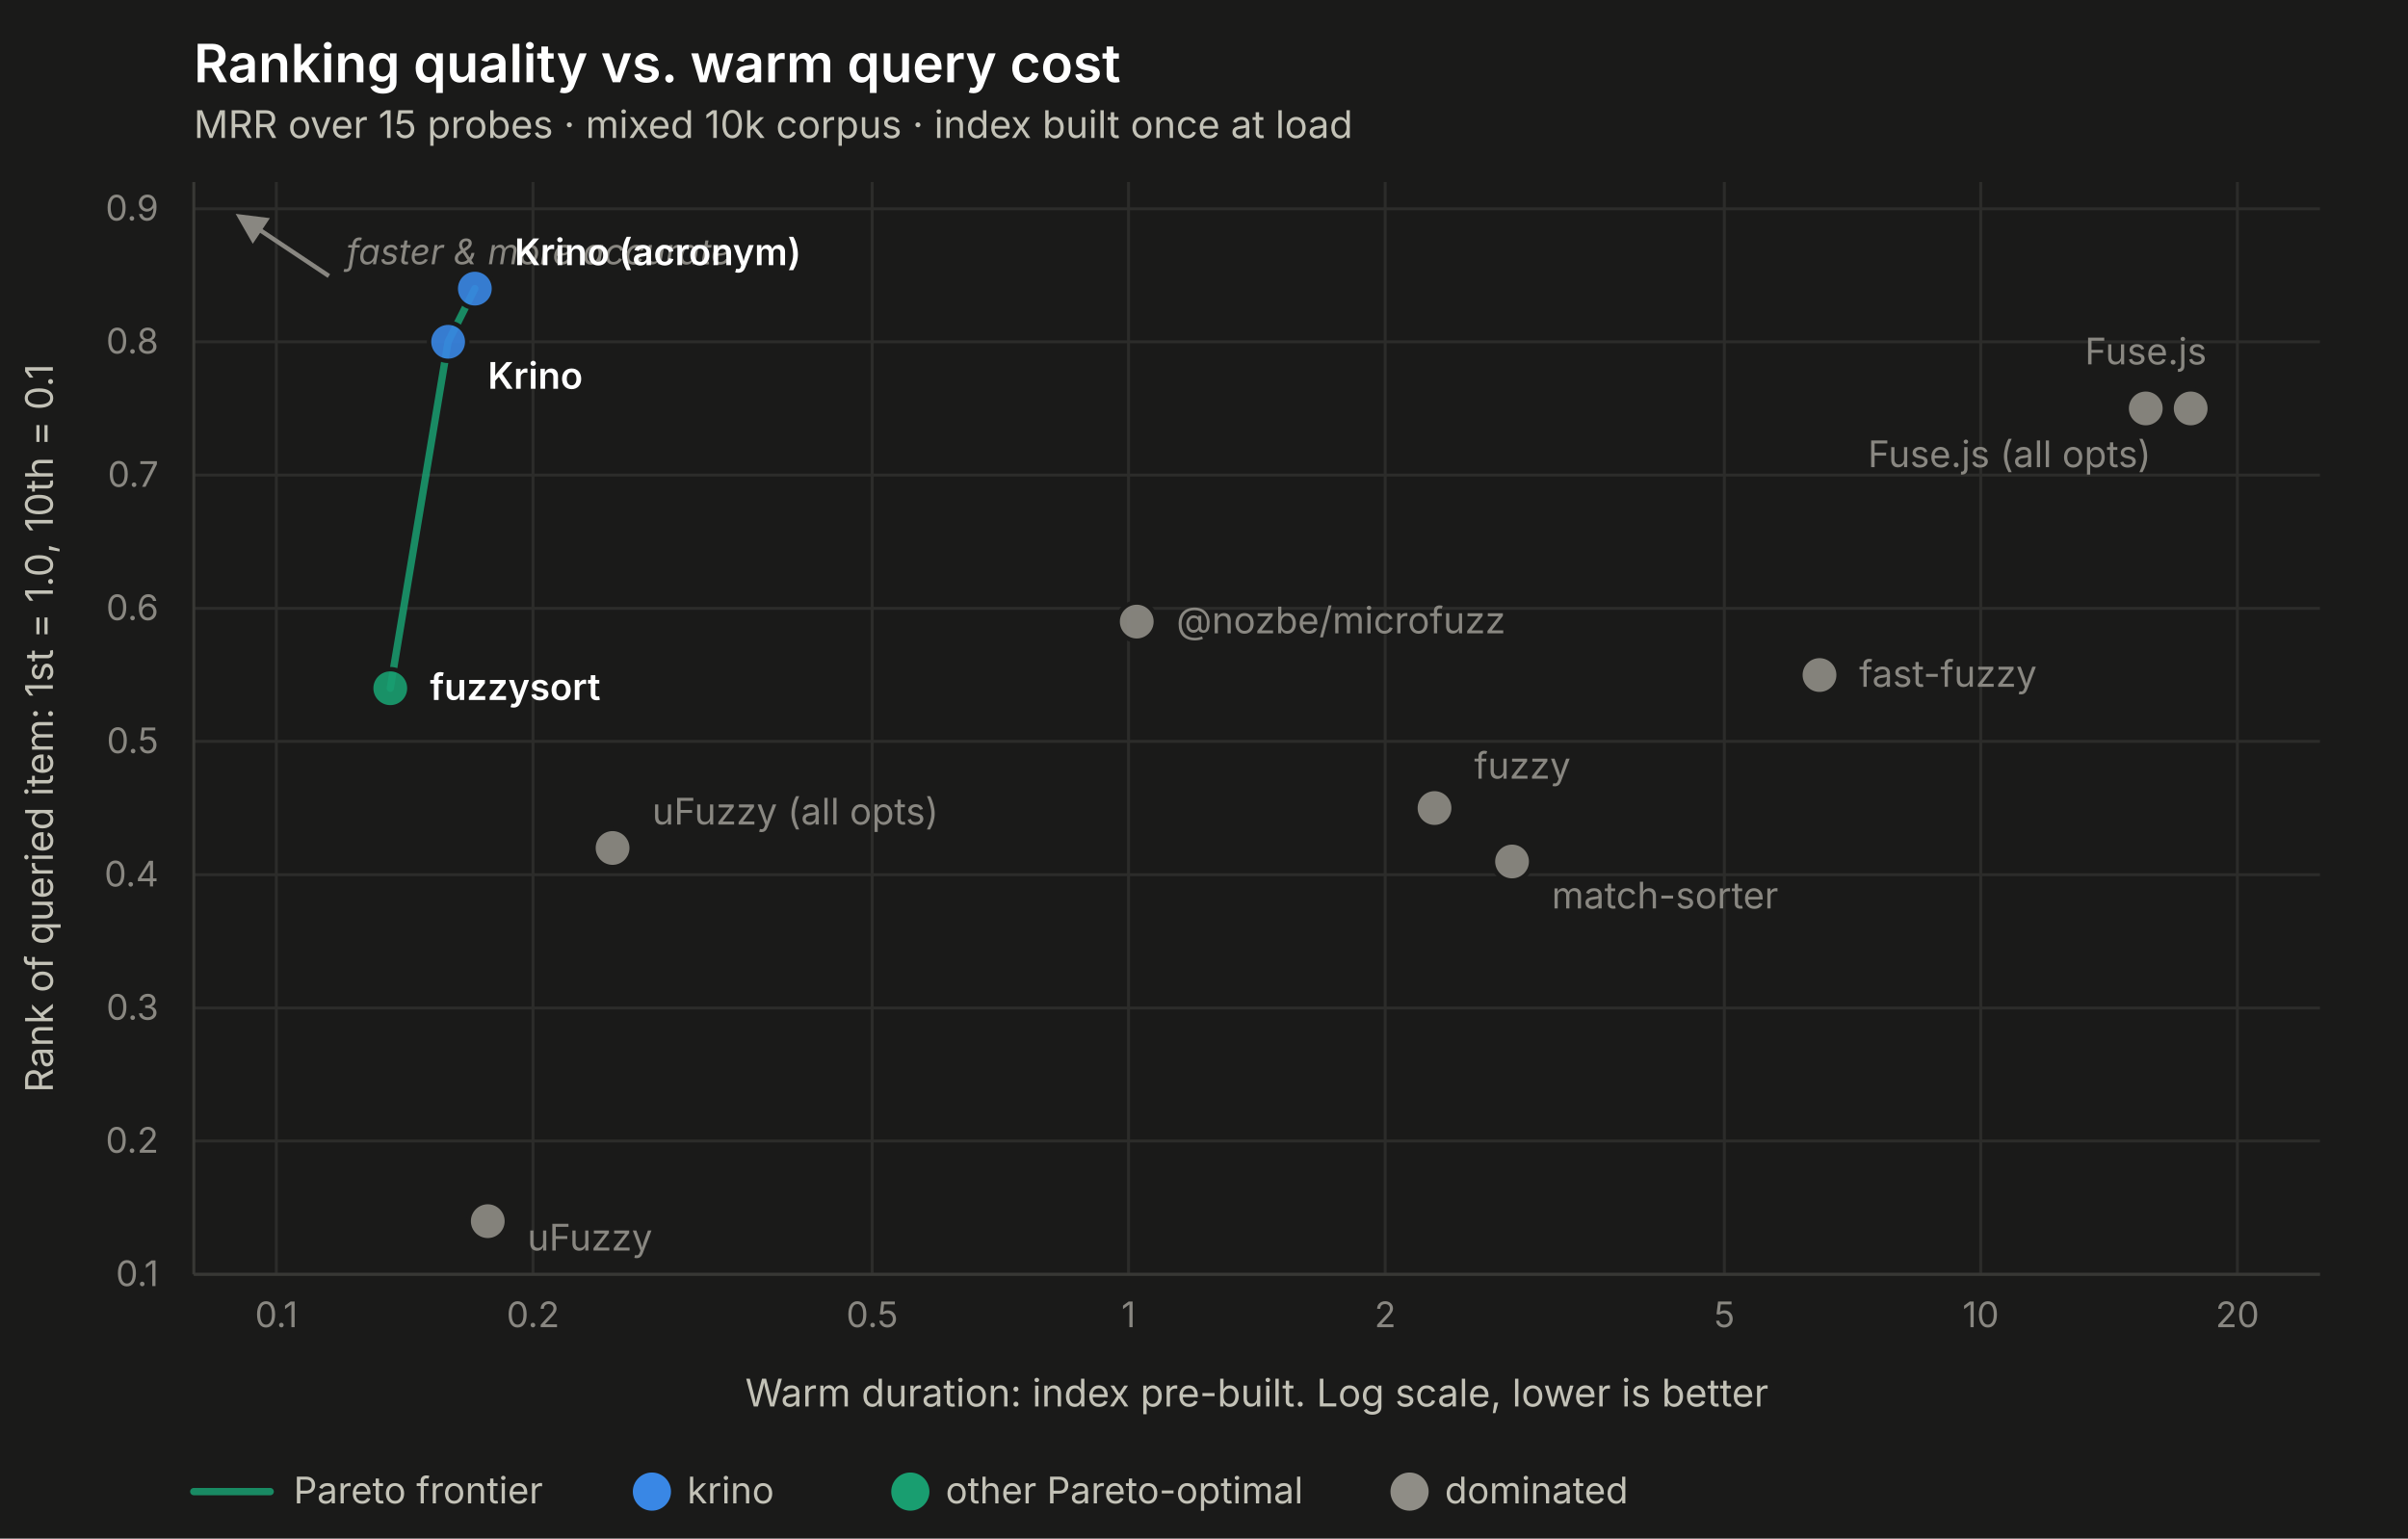
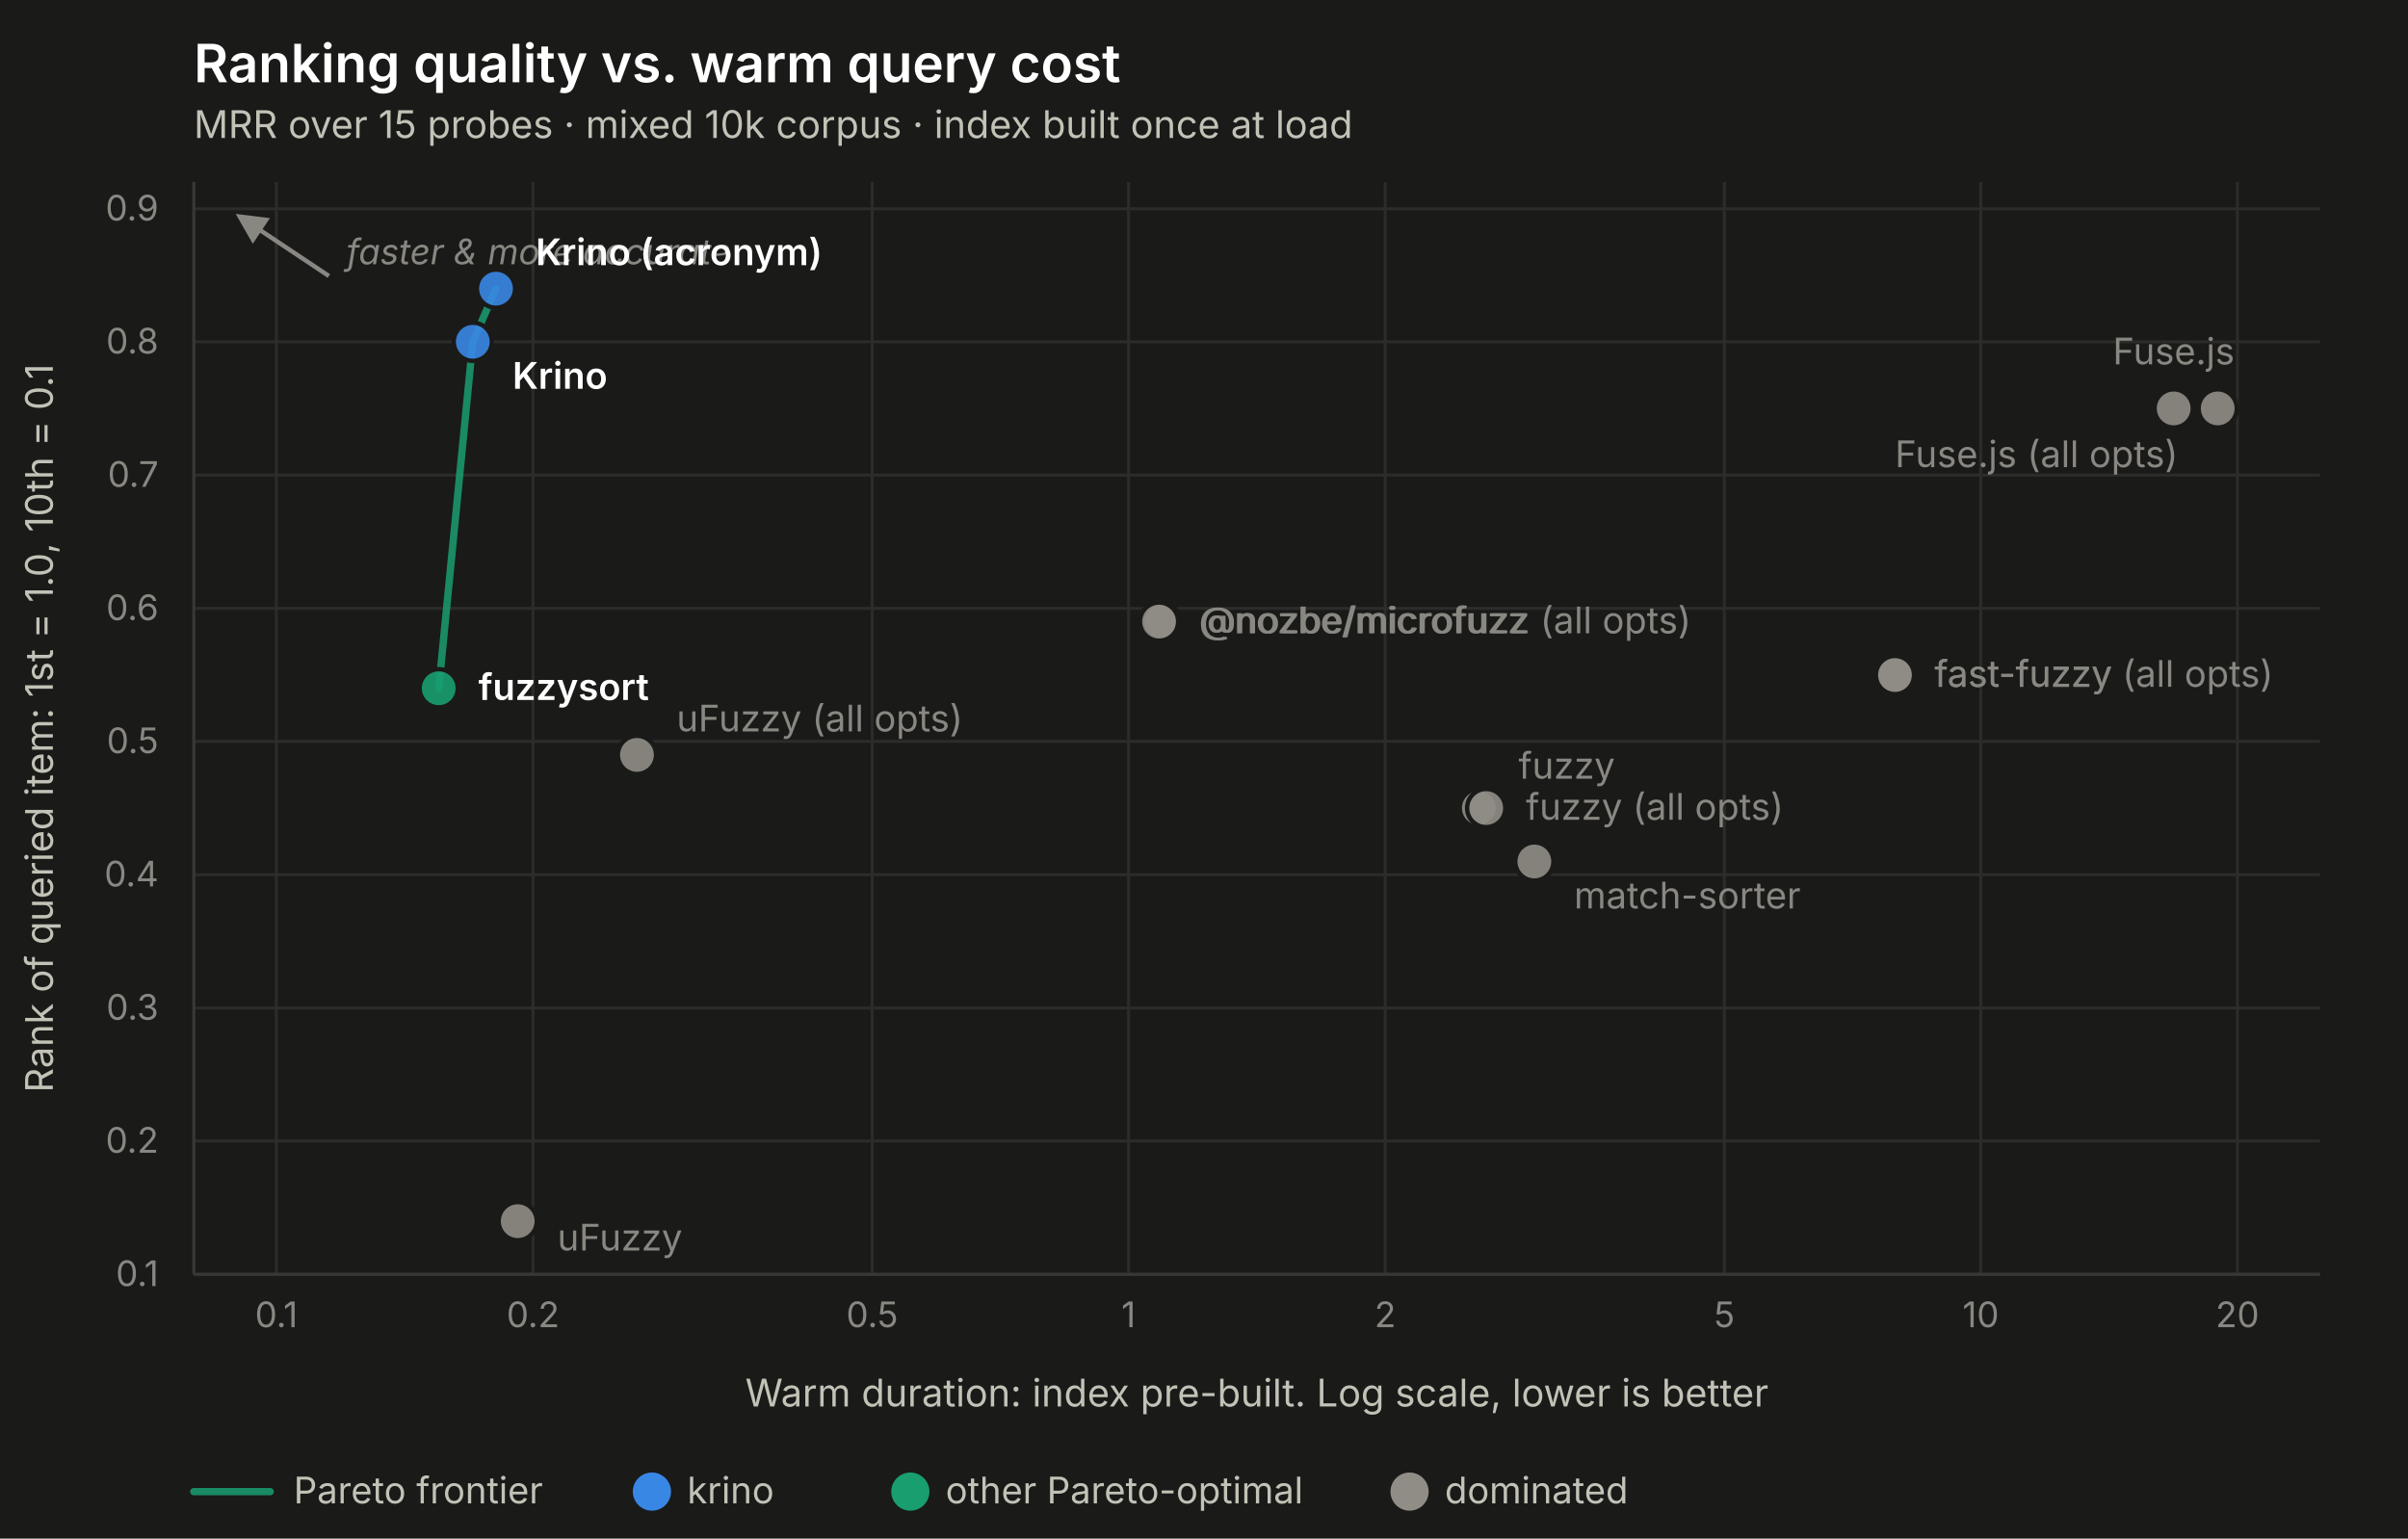
<svg xmlns="http://www.w3.org/2000/svg" viewBox="0 0 820 524" font-family="system-ui, -apple-system, 'Segoe UI', sans-serif" role="img" aria-labelledby="pareto-query-title pareto-query-desc">
  <defs>
    <marker id="arrow" viewBox="0 0 10 10" refX="8" refY="5" markerWidth="7" markerHeight="7" orient="auto-start-reverse">
      <path d="M0 0 L10 5 L0 10 z" fill="#898781" />
    </marker>
  </defs>
  <rect x="0" y="0" width="820" height="524" fill="#1a1a19" />
  <text x="66" y="28" fill="#ffffff" font-size="18" font-weight="600">Ranking quality vs. warm query cost</text>
  <text x="66" y="47" fill="#c3c2b7" font-size="13">MRR over 15 probes · mixed 10k corpus · index built once at load</text>
  <g>
    <line x1="94.1" y1="62" x2="94.1" y2="434" stroke="#2c2c2a" />
    <line x1="181.5" y1="62" x2="181.5" y2="434" stroke="#2c2c2a" />
    <line x1="297" y1="62" x2="297" y2="434" stroke="#2c2c2a" />
    <line x1="384.3" y1="62" x2="384.3" y2="434" stroke="#2c2c2a" />
    <line x1="471.7" y1="62" x2="471.7" y2="434" stroke="#2c2c2a" />
    <line x1="587.2" y1="62" x2="587.2" y2="434" stroke="#2c2c2a" />
    <line x1="674.5" y1="62" x2="674.5" y2="434" stroke="#2c2c2a" />
    <line x1="761.9" y1="62" x2="761.9" y2="434" stroke="#2c2c2a" />
    <line x1="66" y1="434" x2="790" y2="434" stroke="#2c2c2a" />
    <line x1="66" y1="388.6" x2="790" y2="388.6" stroke="#2c2c2a" />
    <line x1="66" y1="343.3" x2="790" y2="343.3" stroke="#2c2c2a" />
    <line x1="66" y1="297.9" x2="790" y2="297.9" stroke="#2c2c2a" />
    <line x1="66" y1="252.5" x2="790" y2="252.5" stroke="#2c2c2a" />
    <line x1="66" y1="207.2" x2="790" y2="207.2" stroke="#2c2c2a" />
    <line x1="66" y1="161.8" x2="790" y2="161.8" stroke="#2c2c2a" />
    <line x1="66" y1="116.4" x2="790" y2="116.4" stroke="#2c2c2a" />
    <line x1="66" y1="71.1" x2="790" y2="71.1" stroke="#2c2c2a" />
  </g>
  <line x1="66" y1="434" x2="790" y2="434" stroke="#383835" />
  <line x1="66" y1="62" x2="66" y2="434" stroke="#383835" />
  <g>
    <text x="94.1" y="452" text-anchor="middle" fill="#898781" font-size="12" font-variant-numeric="tabular-nums">0.1</text>
    <text x="181.5" y="452" text-anchor="middle" fill="#898781" font-size="12" font-variant-numeric="tabular-nums">0.2</text>
    <text x="297" y="452" text-anchor="middle" fill="#898781" font-size="12" font-variant-numeric="tabular-nums">0.5</text>
    <text x="384.3" y="452" text-anchor="middle" fill="#898781" font-size="12" font-variant-numeric="tabular-nums">1</text>
    <text x="471.7" y="452" text-anchor="middle" fill="#898781" font-size="12" font-variant-numeric="tabular-nums">2</text>
    <text x="587.2" y="452" text-anchor="middle" fill="#898781" font-size="12" font-variant-numeric="tabular-nums">5</text>
    <text x="674.5" y="452" text-anchor="middle" fill="#898781" font-size="12" font-variant-numeric="tabular-nums">10</text>
    <text x="761.9" y="452" text-anchor="middle" fill="#898781" font-size="12" font-variant-numeric="tabular-nums">20</text>
  </g>
  <g>
    <text x="54" y="438" text-anchor="end" fill="#898781" font-size="12" font-variant-numeric="tabular-nums">0.1</text>
    <text x="54" y="392.6" text-anchor="end" fill="#898781" font-size="12" font-variant-numeric="tabular-nums">0.2</text>
    <text x="54" y="347.3" text-anchor="end" fill="#898781" font-size="12" font-variant-numeric="tabular-nums">0.3</text>
    <text x="54" y="301.9" text-anchor="end" fill="#898781" font-size="12" font-variant-numeric="tabular-nums">0.4</text>
    <text x="54" y="256.5" text-anchor="end" fill="#898781" font-size="12" font-variant-numeric="tabular-nums">0.5</text>
    <text x="54" y="211.2" text-anchor="end" fill="#898781" font-size="12" font-variant-numeric="tabular-nums">0.6</text>
    <text x="54" y="165.8" text-anchor="end" fill="#898781" font-size="12" font-variant-numeric="tabular-nums">0.7</text>
    <text x="54" y="120.4" text-anchor="end" fill="#898781" font-size="12" font-variant-numeric="tabular-nums">0.8</text>
    <text x="54" y="75.1" text-anchor="end" fill="#898781" font-size="12" font-variant-numeric="tabular-nums">0.9</text>
  </g>
  <text x="428" y="479" text-anchor="middle" fill="#c3c2b7" font-size="13">Warm duration: index pre-built. Log scale, lower is better</text>
  <text transform="translate(18,248) rotate(-90)" text-anchor="middle" fill="#c3c2b7" font-size="13">Rank of queried item: 1st = 1.0, 10th = 0.1</text>
-   <path d="M132.9 234.4 L152.6 116.4 L161.7 98.3" fill="none" stroke="#199e70" stroke-width="2.5" stroke-linejoin="round" stroke-linecap="round" opacity="0.85" />
+   <path d="M149.4 234.4 L161 116.4 L168.9 98.3" fill="none" stroke="#199e70" stroke-width="2.5" stroke-linejoin="round" stroke-linecap="round" opacity="0.85" />
  <g transform="translate(78,70)">
    <line x1="34" y1="24" x2="4" y2="4" stroke="#898781" stroke-width="1.5" marker-end="url(#arrow)" />
    <text x="40" y="20" fill="#898781" font-size="12" font-style="italic">faster &amp; more accurate</text>
  </g>
  <g>
-     <circle cx="161.7" cy="98.3" r="6.5" fill="#3987e5" fill-opacity="0.9" stroke="#1a1a19" stroke-width="1.5" />
-     <circle cx="152.6" cy="116.4" r="6.5" fill="#3987e5" fill-opacity="0.9" stroke="#1a1a19" stroke-width="1.5" />
-     <circle cx="730.7" cy="139.1" r="6.5" fill="#8f8d86" fill-opacity="0.9" stroke="#1a1a19" stroke-width="1.5" />
-     <circle cx="746" cy="139.1" r="6.5" fill="#8f8d86" fill-opacity="0.9" stroke="#1a1a19" stroke-width="1.5" />
-     <circle cx="387.1" cy="211.7" r="6.5" fill="#8f8d86" fill-opacity="0.9" stroke="#1a1a19" stroke-width="1.5" />
-     <circle cx="619.6" cy="229.9" r="6.5" fill="#8f8d86" fill-opacity="0.9" stroke="#1a1a19" stroke-width="1.5" />
-     <circle cx="132.9" cy="234.4" r="6.5" fill="#199e70" fill-opacity="0.9" stroke="#1a1a19" stroke-width="1.5" />
-     <circle cx="488.5" cy="275.2" r="6.5" fill="#8f8d86" fill-opacity="0.9" stroke="#1a1a19" stroke-width="1.5" />
-     <circle cx="208.6" cy="288.8" r="6.5" fill="#8f8d86" fill-opacity="0.9" stroke="#1a1a19" stroke-width="1.5" />
-     <circle cx="514.9" cy="293.4" r="6.5" fill="#8f8d86" fill-opacity="0.9" stroke="#1a1a19" stroke-width="1.5" />
-     <circle cx="166.1" cy="415.9" r="6.5" fill="#8f8d86" fill-opacity="0.9" stroke="#1a1a19" stroke-width="1.5" />
+     <circle cx="168.9" cy="98.3" r="6.5" fill="#3987e5" fill-opacity="0.9" stroke="#1a1a19" stroke-width="1.5" />
+     <circle cx="161" cy="116.4" r="6.5" fill="#3987e5" fill-opacity="0.9" stroke="#1a1a19" stroke-width="1.5" />
+     <circle cx="740.2" cy="139.1" r="6.5" fill="#8f8d86" fill-opacity="0.9" stroke="#1a1a19" stroke-width="1.5" />
+     <circle cx="755.2" cy="139.1" r="6.5" fill="#8f8d86" fill-opacity="0.9" stroke="#1a1a19" stroke-width="1.5" />
+     <circle cx="395.4" cy="211.7" r="6.5" fill="#8f8d86" fill-opacity="0.9" stroke="#1a1a19" stroke-width="1.5" />
+     <circle cx="394.7" cy="211.7" r="6.5" fill="#8f8d86" fill-opacity="0.9" stroke="#1a1a19" stroke-width="1.5" />
+     <circle cx="645.2" cy="229.9" r="6.5" fill="#8f8d86" fill-opacity="0.9" stroke="#1a1a19" stroke-width="1.5" />
+     <circle cx="645.3" cy="229.9" r="6.5" fill="#8f8d86" fill-opacity="0.9" stroke="#1a1a19" stroke-width="1.5" />
+     <circle cx="149.4" cy="234.4" r="6.5" fill="#199e70" fill-opacity="0.9" stroke="#1a1a19" stroke-width="1.5" />
+     <circle cx="216.9" cy="257.1" r="6.5" fill="#8f8d86" fill-opacity="0.9" stroke="#1a1a19" stroke-width="1.5" />
+     <circle cx="503.6" cy="275.2" r="6.5" fill="#8f8d86" fill-opacity="0.9" stroke="#1a1a19" stroke-width="1.5" />
+     <circle cx="506.1" cy="275.2" r="6.5" fill="#8f8d86" fill-opacity="0.9" stroke="#1a1a19" stroke-width="1.5" />
+     <circle cx="522.5" cy="293.4" r="6.5" fill="#8f8d86" fill-opacity="0.9" stroke="#1a1a19" stroke-width="1.5" />
+     <circle cx="176.3" cy="415.9" r="6.5" fill="#8f8d86" fill-opacity="0.9" stroke="#1a1a19" stroke-width="1.5" />
  </g>
  <g>
-     <text x="175.2" y="90.3" text-anchor="start" fill="#ffffff" font-size="12.5" font-weight="600">Krino (acronym)</text>
-     <text x="730.7" y="124.1" text-anchor="middle" fill="#898781" font-size="12.5">Fuse.js</text>
-     <text x="166.1" y="132.4" text-anchor="start" fill="#ffffff" font-size="12.5" font-weight="600">Krino</text>
-     <text x="732.5" y="159.1" text-anchor="end" fill="#898781" font-size="12.5">Fuse.js (all opts)</text>
-     <text x="400.6" y="215.7" text-anchor="start" fill="#898781" font-size="12.5">@nozbe/microfuzz</text>
-     <text x="633.1" y="233.9" text-anchor="start" fill="#898781" font-size="12.5">fast-fuzzy</text>
-     <text x="146.4" y="238.4" text-anchor="start" fill="#ffffff" font-size="12.5" font-weight="600">fuzzysort</text>
-     <text x="502" y="265.2" text-anchor="start" fill="#898781" font-size="12.5">fuzzy</text>
-     <text x="222.1" y="280.8" text-anchor="start" fill="#898781" font-size="12.5">uFuzzy (all opts)</text>
-     <text x="528.4" y="309.4" text-anchor="start" fill="#898781" font-size="12.5">match-sorter</text>
-     <text x="179.6" y="425.9" text-anchor="start" fill="#898781" font-size="12.5">uFuzzy</text>
+     <text x="182.4" y="90.3" text-anchor="start" fill="#ffffff" font-size="12.5" font-weight="600">Krino (acronym)</text>
+     <text x="740.2" y="124.1" text-anchor="middle" fill="#898781" font-size="12.5">Fuse.js</text>
+     <text x="174.5" y="132.4" text-anchor="start" fill="#ffffff" font-size="12.5" font-weight="600">Krino</text>
+     <text x="741.7" y="159.1" text-anchor="end" fill="#898781" font-size="12.5">Fuse.js (all opts)</text>
+     <text x="408.9" y="215.7" text-anchor="start" fill="#898781" font-size="12.5">@nozbe/microfuzz (all opts)</text>
+     <text x="408.2" y="215.7" text-anchor="start" fill="#898781" font-size="12.5">@nozbe/microfuzz</text>
+     <text x="658.7" y="233.9" text-anchor="start" fill="#898781" font-size="12.5">fast-fuzzy (all opts)</text>
+     <text x="658.8" y="233.9" text-anchor="start" fill="#898781" font-size="12.5">fast-fuzzy</text>
+     <text x="162.9" y="238.4" text-anchor="start" fill="#ffffff" font-size="12.5" font-weight="600">fuzzysort</text>
+     <text x="230.4" y="249.1" text-anchor="start" fill="#898781" font-size="12.5">uFuzzy (all opts)</text>
+     <text x="517.1" y="265.2" text-anchor="start" fill="#898781" font-size="12.5">fuzzy</text>
+     <text x="519.6" y="279.2" text-anchor="start" fill="#898781" font-size="12.5">fuzzy (all opts)</text>
+     <text x="536" y="309.4" text-anchor="start" fill="#898781" font-size="12.5">match-sorter</text>
+     <text x="189.8" y="425.9" text-anchor="start" fill="#898781" font-size="12.5">uFuzzy</text>
  </g>
  <g>
    <line x1="66" y1="508" x2="92" y2="508" stroke="#199e70" stroke-width="2.5" stroke-linecap="round" opacity="0.85" />
    <text x="100" y="512" fill="#c3c2b7" font-size="12.5">Pareto frontier</text>
    <circle cx="222" cy="508" r="6.5" fill="#3987e5" />
    <text x="234" y="512" fill="#c3c2b7" font-size="12.5">krino</text>
    <circle cx="310" cy="508" r="6.5" fill="#199e70" />
    <text x="322" y="512" fill="#c3c2b7" font-size="12.5">other Pareto-optimal</text>
    <circle cx="480" cy="508" r="6.5" fill="#8f8d86" />
    <text x="492" y="512" fill="#c3c2b7" font-size="12.5">dominated</text>
  </g>
</svg>
